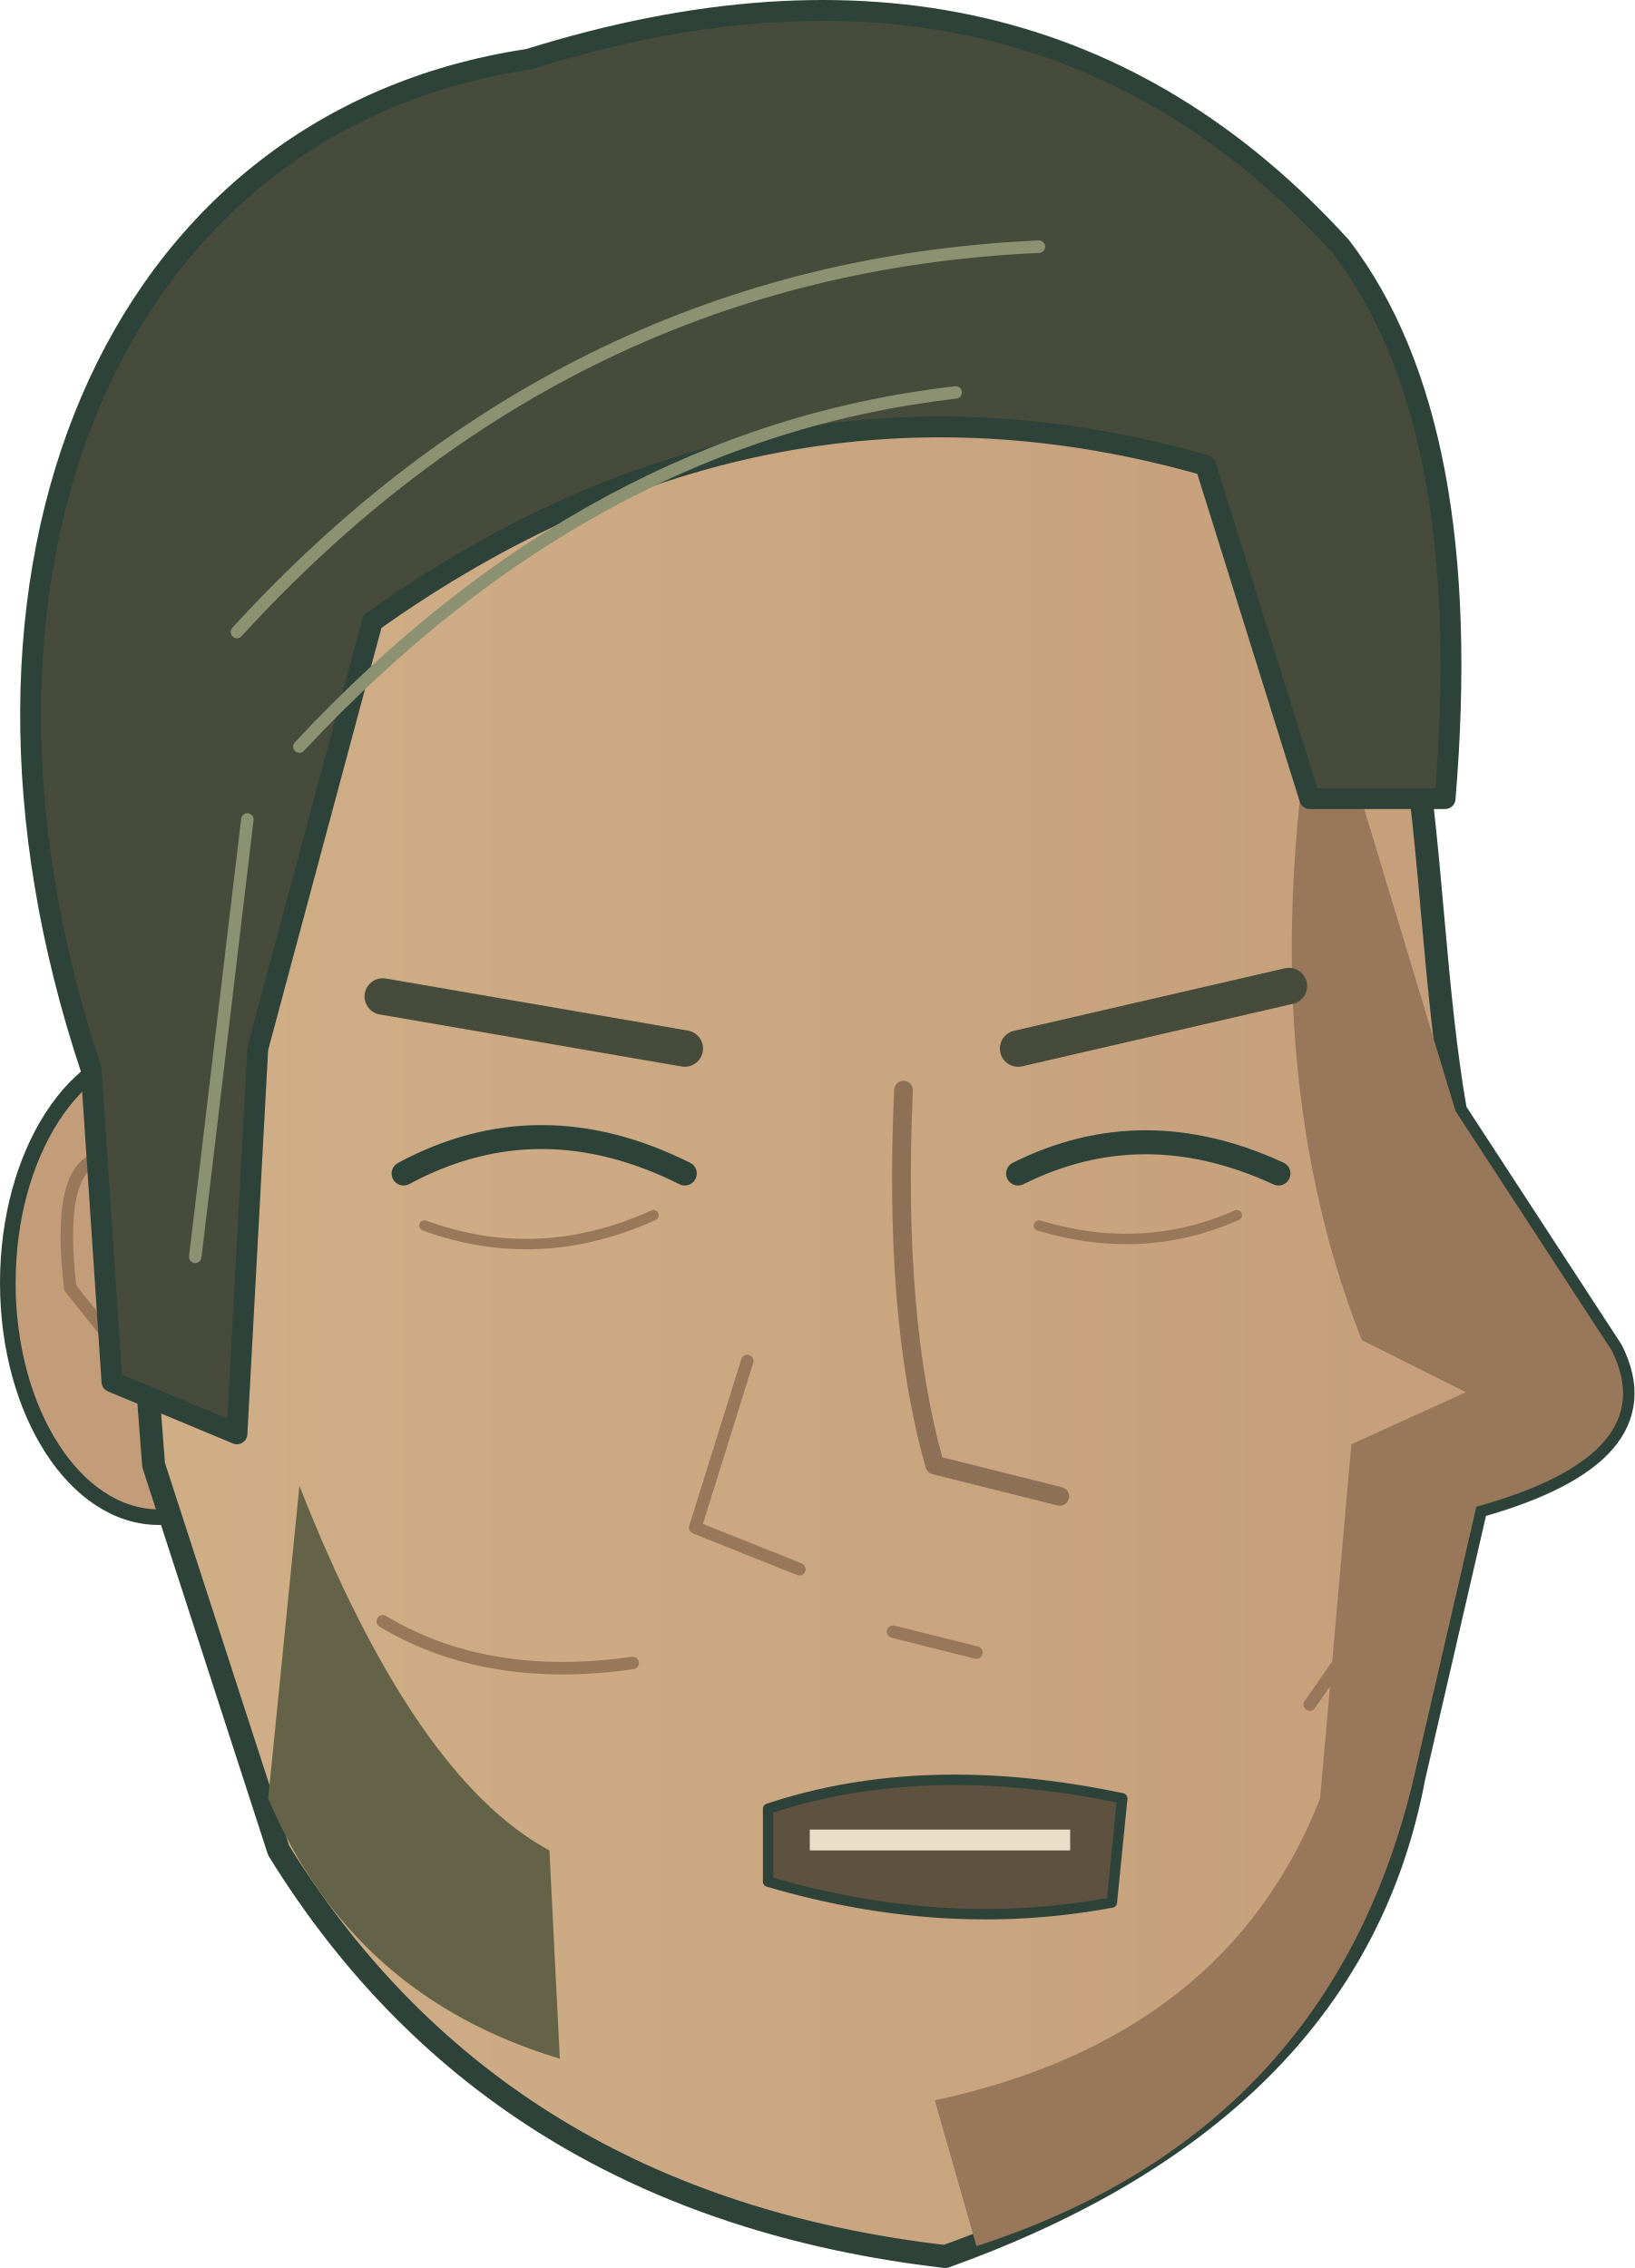
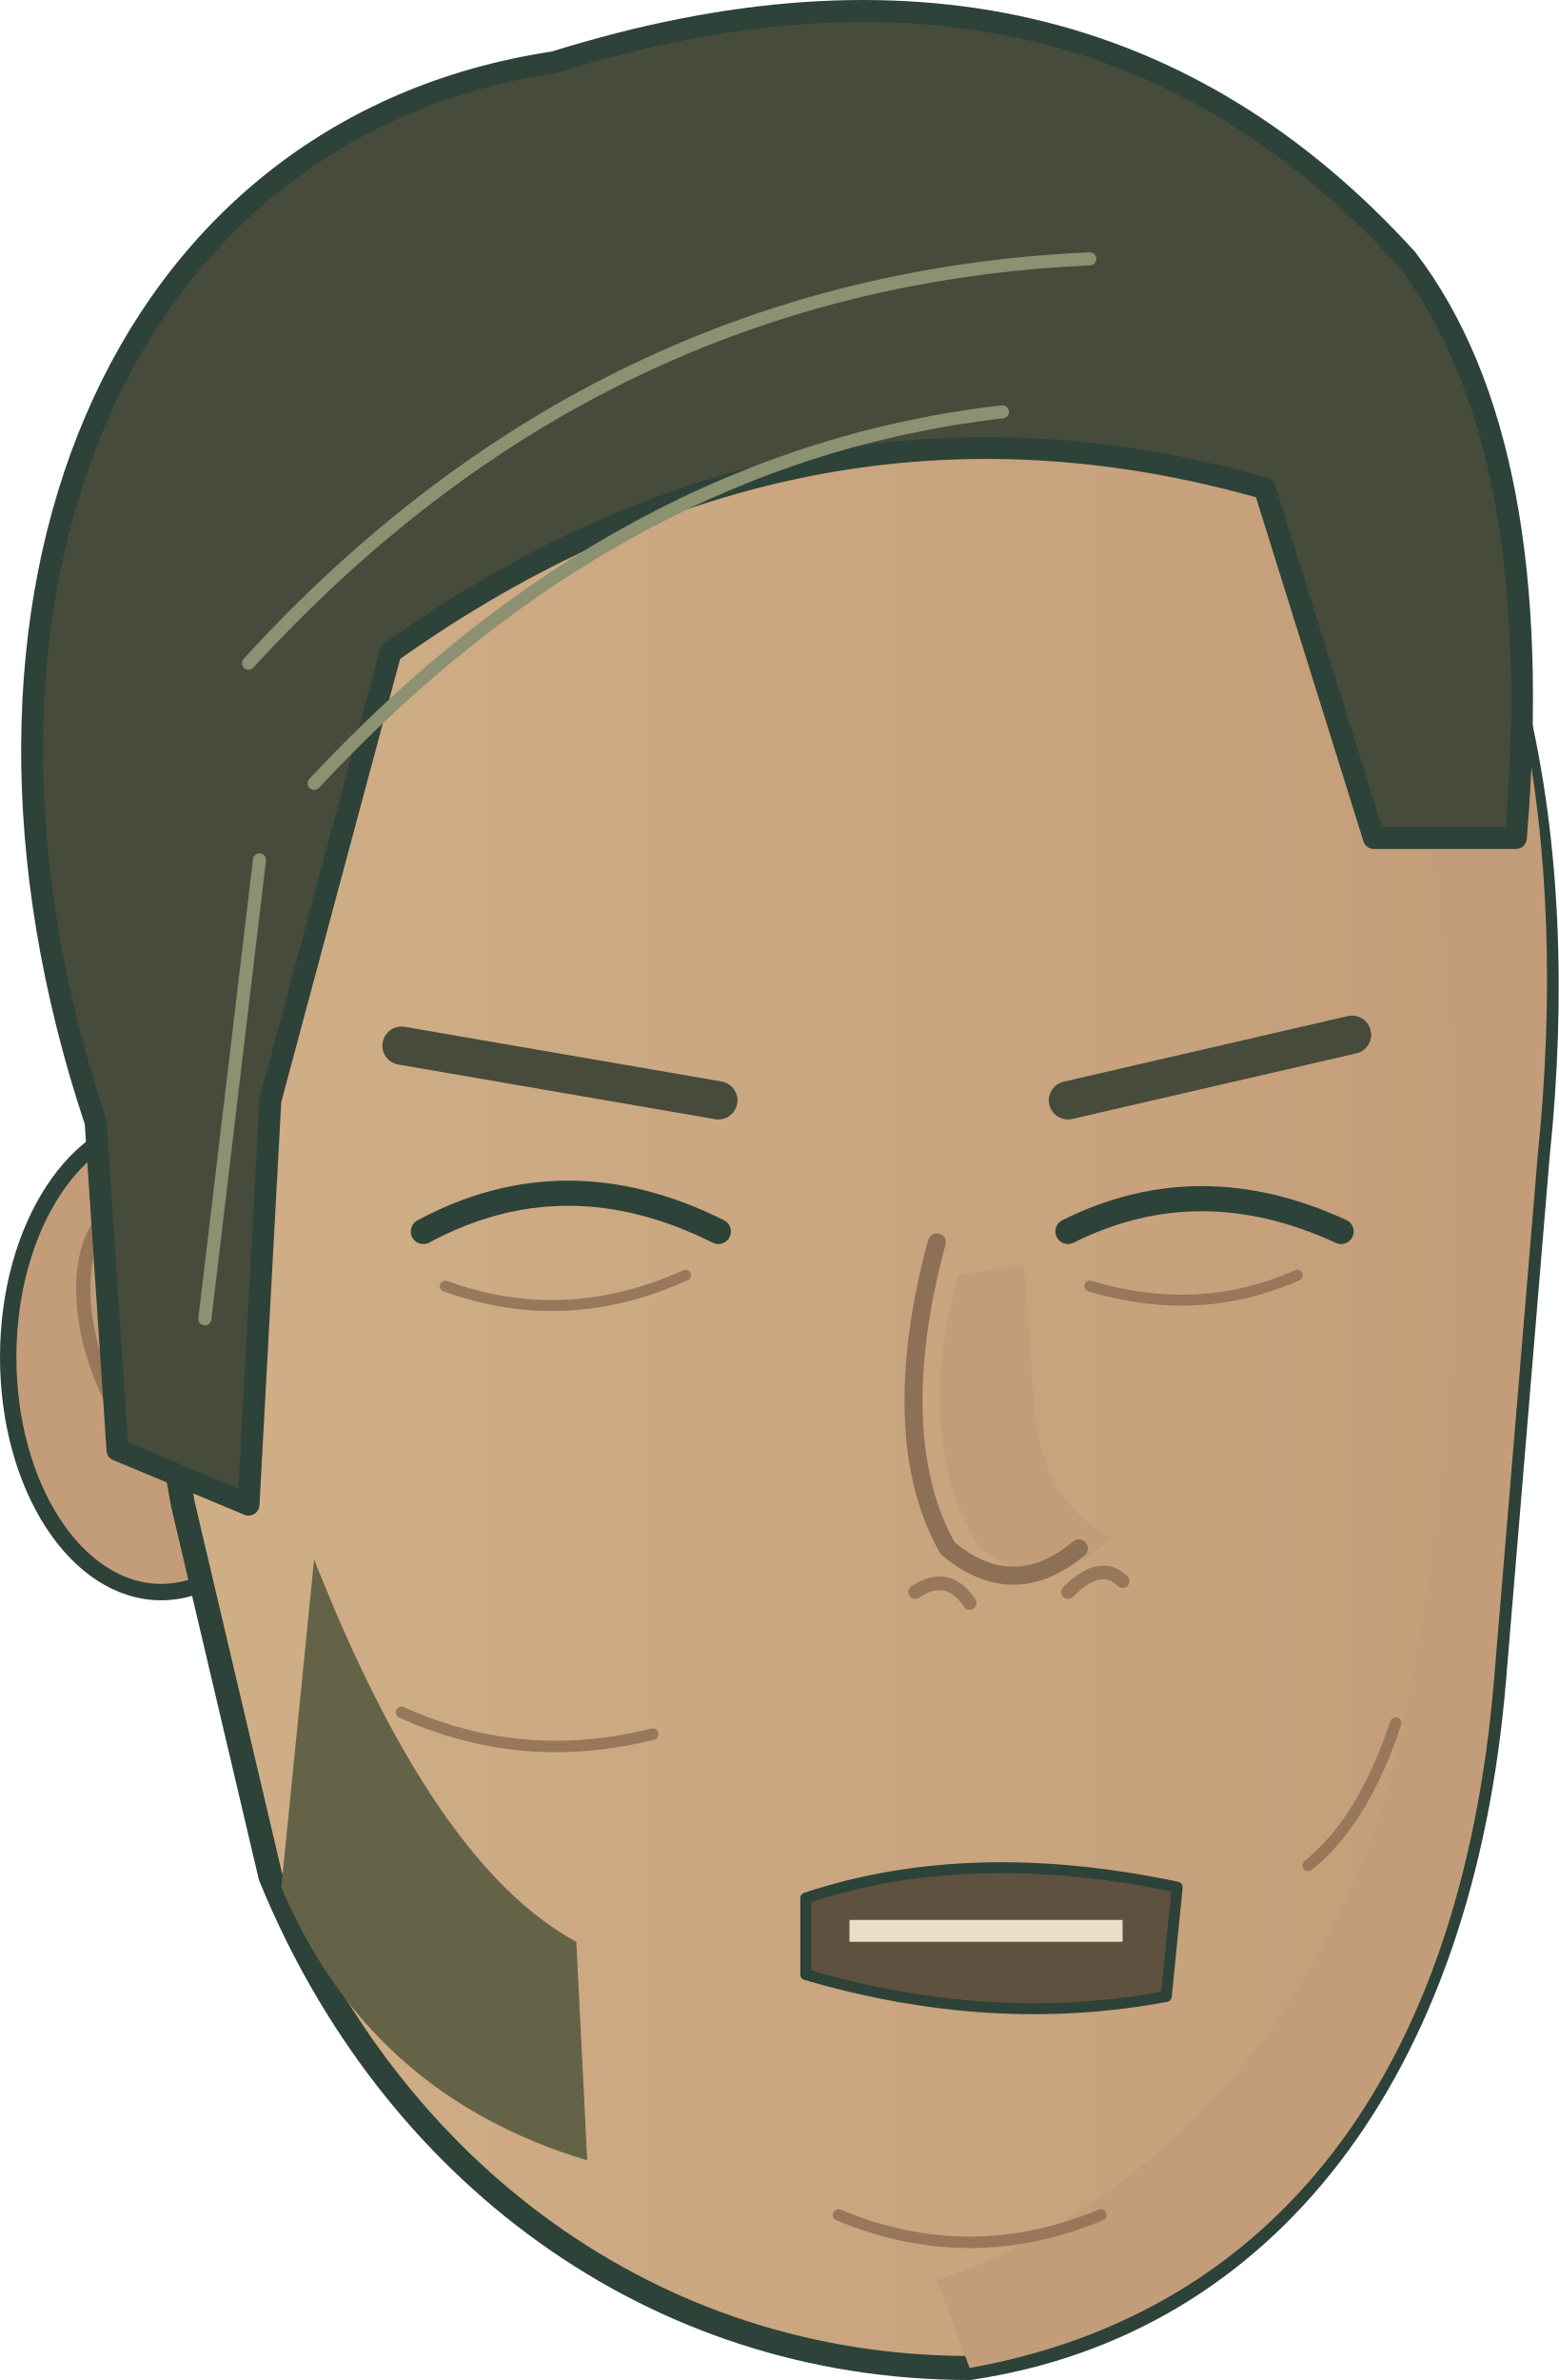
- <svg xmlns="http://www.w3.org/2000/svg" width="156.937" height="217.788" viewBox="0 0 156.937 217.788">
+ <svg xmlns="http://www.w3.org/2000/svg" width="142.669" height="217.788" viewBox="0 0 142.669 217.788">
  <defs>
-     <linearGradient id="linear-gradient-1" x1="10.75" y1="116.934" x2="155.837" y2="116.934" gradientUnits="userSpaceOnUse">
+     <linearGradient id="linear-gradient-1" x1="12.941" y1="116.916" x2="141.569" y2="116.916" gradientUnits="userSpaceOnUse">
      <stop offset="0" stop-color="#d0af87" />
      <stop offset="1" stop-color="#c39d79" />
    </linearGradient>
  </defs>
  <g id="Selection">
-     <ellipse cx="15.25" cy="123.188" rx="14.5" ry="22.5" fill="#c39d79" stroke="#2d4238" stroke-width="1.5" stroke-miterlimit="10" />
-     <path d="M21.75 34.688 C43.75 10.688 93.75 11.688 121.75 35.688 C138.75 56.688 135.75 83.688 139.75 106.688 L154.75 129.688 C158.083 136.355 153.75 141.355 141.75 144.688 L135.75 170.688 C131.75 192.021 116.75 207.354 90.75 216.688 C62.083 213.354 40.75 200.354 26.75 177.688 L14.75 140.688 L10.75 88.688 Z" fill="url(#linear-gradient-1)" stroke="#2d4238" stroke-width="2.2" stroke-linecap="round" stroke-linejoin="round" />
-     <path d="M126.75 63.688 C122.083 88.355 123.417 110.02 130.75 128.688 L140.75 133.688 L129.75 138.688 L126.75 172.688 C120.75 188.021 108.417 197.688 89.75 201.688 L93.75 215.688 C116.417 208.354 130.417 193.354 135.75 170.688 L141.75 144.688 C153.75 141.355 158.083 136.355 154.75 129.688 L139.75 106.688 Z" fill="#98775a" />
-     <path d="M14.75 112.688 C8.083 108.688 5.417 112.355 6.75 123.688 L14.75 133.688 M71.75 130.688 L66.75 146.688 L76.75 150.688 M132.75 153.688 L125.75 163.688 M36.75 155.688 C43.417 159.688 51.417 161.021 60.75 159.688" fill="none" stroke="#98775a" stroke-width="1.2" stroke-linecap="round" stroke-linejoin="round" />
-     <path d="M86.75 104.688 C86.083 119.355 87.083 131.355 89.75 140.688 L101.75 143.688" fill="none" stroke="#8d7055" stroke-width="1.8" stroke-linecap="round" stroke-linejoin="round" />
-     <line x1="85.75" y1="156.688" x2="93.75" y2="158.688" fill="none" stroke="#98775a" stroke-width="1.2" stroke-linecap="round" stroke-linejoin="round" />
-     <path d="M8.75 102.688 C-7.25 54.688 10.75 11.688 50.75 5.688 C82.75 -4.312 108.75 1.688 128.75 23.688 C137.417 35.02 140.75 52.688 138.75 76.688 L125.75 76.688 L115.75 44.688 C87.75 36.688 61.083 41.688 35.75 59.688 L24.75 100.688 L22.75 137.688 L10.75 132.688 Z" fill="#464b3b" stroke="#2d4238" stroke-width="2" stroke-linecap="round" stroke-linejoin="round" />
-     <path d="M22.75 60.688 C44.083 37.355 69.75 25.02 99.75 23.688 M28.75 71.688 C47.417 51.688 68.417 40.355 91.75 37.688 M23.75 78.688 L18.75 120.688" fill="none" stroke="#8b9171" stroke-width="1.2" stroke-linecap="round" stroke-linejoin="round" />
-     <path d="M28.75 142.688 C36.083 161.354 44.083 173.021 52.75 177.688 L53.75 197.688 C40.417 193.688 31.083 185.354 25.75 172.688 Z" fill="#646348" />
-     <path d="M38.75 112.688 C47.417 108.02 56.417 108.02 65.75 112.688 M97.75 112.688 C105.75 108.688 114.083 108.688 122.75 112.688" fill="none" stroke="#2d4238" stroke-width="2.3" stroke-linecap="round" stroke-linejoin="round" />
-     <path d="M40.75 117.688 C48.083 120.355 55.417 120.02 62.75 116.688 M99.75 117.688 C106.417 119.688 112.75 119.355 118.75 116.688" fill="none" stroke="#98775a" stroke-linecap="round" stroke-linejoin="round" />
+     <g id="oreja_visible">
+       <ellipse cx="14.75" cy="124.188" rx="14" ry="21.5" fill="#c39d79" stroke="#2d4238" stroke-width="1.5" stroke-miterlimit="10" />
+       <path d="M16.75 111.688 C4.75 104.688 4.75 126.688 15.75 134.688 M14.75 115.688 C11.417 119.021 11.75 122.354 15.75 125.688" fill="none" stroke="#98775a" stroke-width="1.3" stroke-linecap="round" stroke-linejoin="round" />
+     </g>
+     <g id="rostro_base">
+       <path d="M24.75 36.688 C43.75 13.688 95.75 9.688 121.75 31.688 C138.75 49.688 143.75 76.688 140.75 105.688 L136.75 153.688 C133.75 189.688 115.75 212.688 88.75 216.688 C59.75 216.688 35.75 198.688 24.75 171.688 L16.75 137.688 C10.75 105.688 10.75 65.688 24.75 36.688 Z" fill="url(#linear-gradient-1)" stroke="#2d4238" stroke-width="2.2" stroke-linecap="round" stroke-linejoin="round" />
+       <path d="M127.75 60.688 C134.75 89.688 134.75 126.688 128.75 155.688 C124.75 179.688 108.75 200.688 85.75 208.688 L88.75 216.688 C116.75 211.688 133.75 189.688 136.75 153.688 L140.75 105.688 C143.75 76.688 138.75 50.688 126.75 38.688 Z" fill="#c39d79" />
+       <path d="M36.75 156.688 C44.083 160.021 51.75 160.688 59.75 158.688 M127.75 157.688 C125.75 163.688 123.083 168.021 119.75 170.688 M76.75 202.688 C84.75 206.021 92.75 206.021 100.75 202.688" fill="none" stroke="#98775a" stroke-width="1.05" stroke-linecap="round" stroke-linejoin="round" />
+     </g>
+     <g id="nariz_central">
+       <path d="M87.75 116.688 C84.75 126.688 85.75 135.688 89.75 141.688 C93.75 145.021 97.75 144.688 101.75 140.688 C97.75 138.688 95.417 135.021 94.75 129.688 L93.75 115.688 Z" fill="#c39d79" />
+       <path d="M85.75 113.688 C82.75 124.688 82.75 134.688 86.75 141.688 C90.75 145.021 94.75 145.021 98.75 141.688" fill="none" stroke="#8d7055" stroke-width="1.65" stroke-linecap="round" stroke-linejoin="round" />
+       <path d="M83.75 145.688 C85.75 144.354 87.417 144.688 88.75 146.688 M97.75 145.688 C99.75 143.688 101.417 143.354 102.75 144.688" fill="none" stroke="#98775a" stroke-width="1.25" stroke-linecap="round" stroke-linejoin="round" />
+     </g>
+     <g id="cabello">
+       <path d="M8.75 102.688 C-7.25 54.688 10.75 11.688 50.75 5.688 C82.75 -4.312 108.75 1.688 128.75 23.688 C137.417 35.021 140.75 52.688 138.75 76.688 L125.75 76.688 L115.75 44.688 C87.75 36.688 61.083 41.688 35.75 59.688 L24.75 100.688 L22.75 137.688 L10.75 132.688 Z" fill="#464b3b" stroke="#2d4238" stroke-width="2" stroke-linecap="round" stroke-linejoin="round" />
+       <path d="M22.75 60.688 C44.083 37.354 69.75 25.021 99.75 23.688 M28.75 71.688 C47.417 51.688 68.417 40.354 91.75 37.688 M23.75 78.688 L18.75 120.688" fill="none" stroke="#8b9171" stroke-width="1.2" stroke-linecap="round" stroke-linejoin="round" />
+       <path d="M28.75 142.688 C36.083 161.354 44.083 173.021 52.75 177.688 L53.75 197.688 C40.417 193.688 31.083 185.354 25.75 172.688 Z" fill="#646348" />
+     </g>
+     <path d="M38.75 112.688 C47.417 108.021 56.417 108.021 65.75 112.688 M97.75 112.688 C105.75 108.688 114.083 108.688 122.75 112.688" fill="none" stroke="#2d4238" stroke-width="2.3" stroke-linecap="round" stroke-linejoin="round" />
+     <path d="M40.75 117.688 C48.083 120.354 55.417 120.021 62.75 116.688 M99.75 117.688 C106.417 119.688 112.75 119.354 118.75 116.688" fill="none" stroke="#98775a" stroke-linecap="round" stroke-linejoin="round" />
    <path d="M36.75 95.688 L65.75 100.688 M97.75 100.688 L123.75 94.688" fill="none" stroke="#464b3b" stroke-width="3.5" stroke-linecap="round" stroke-linejoin="round" />
    <path d="M73.75 173.688 C83.75 170.354 95.083 170.021 107.75 172.688 L106.75 182.688 C96.083 184.688 85.083 184.021 73.75 180.688 Z" fill="#5e5140" stroke="#2d4238" stroke-linecap="round" stroke-linejoin="round" />
    <line x1="77.75" y1="176.688" x2="102.75" y2="176.688" fill="none" stroke="#e9dfc8" stroke-width="2" stroke-miterlimit="10" />
  </g>
</svg>
